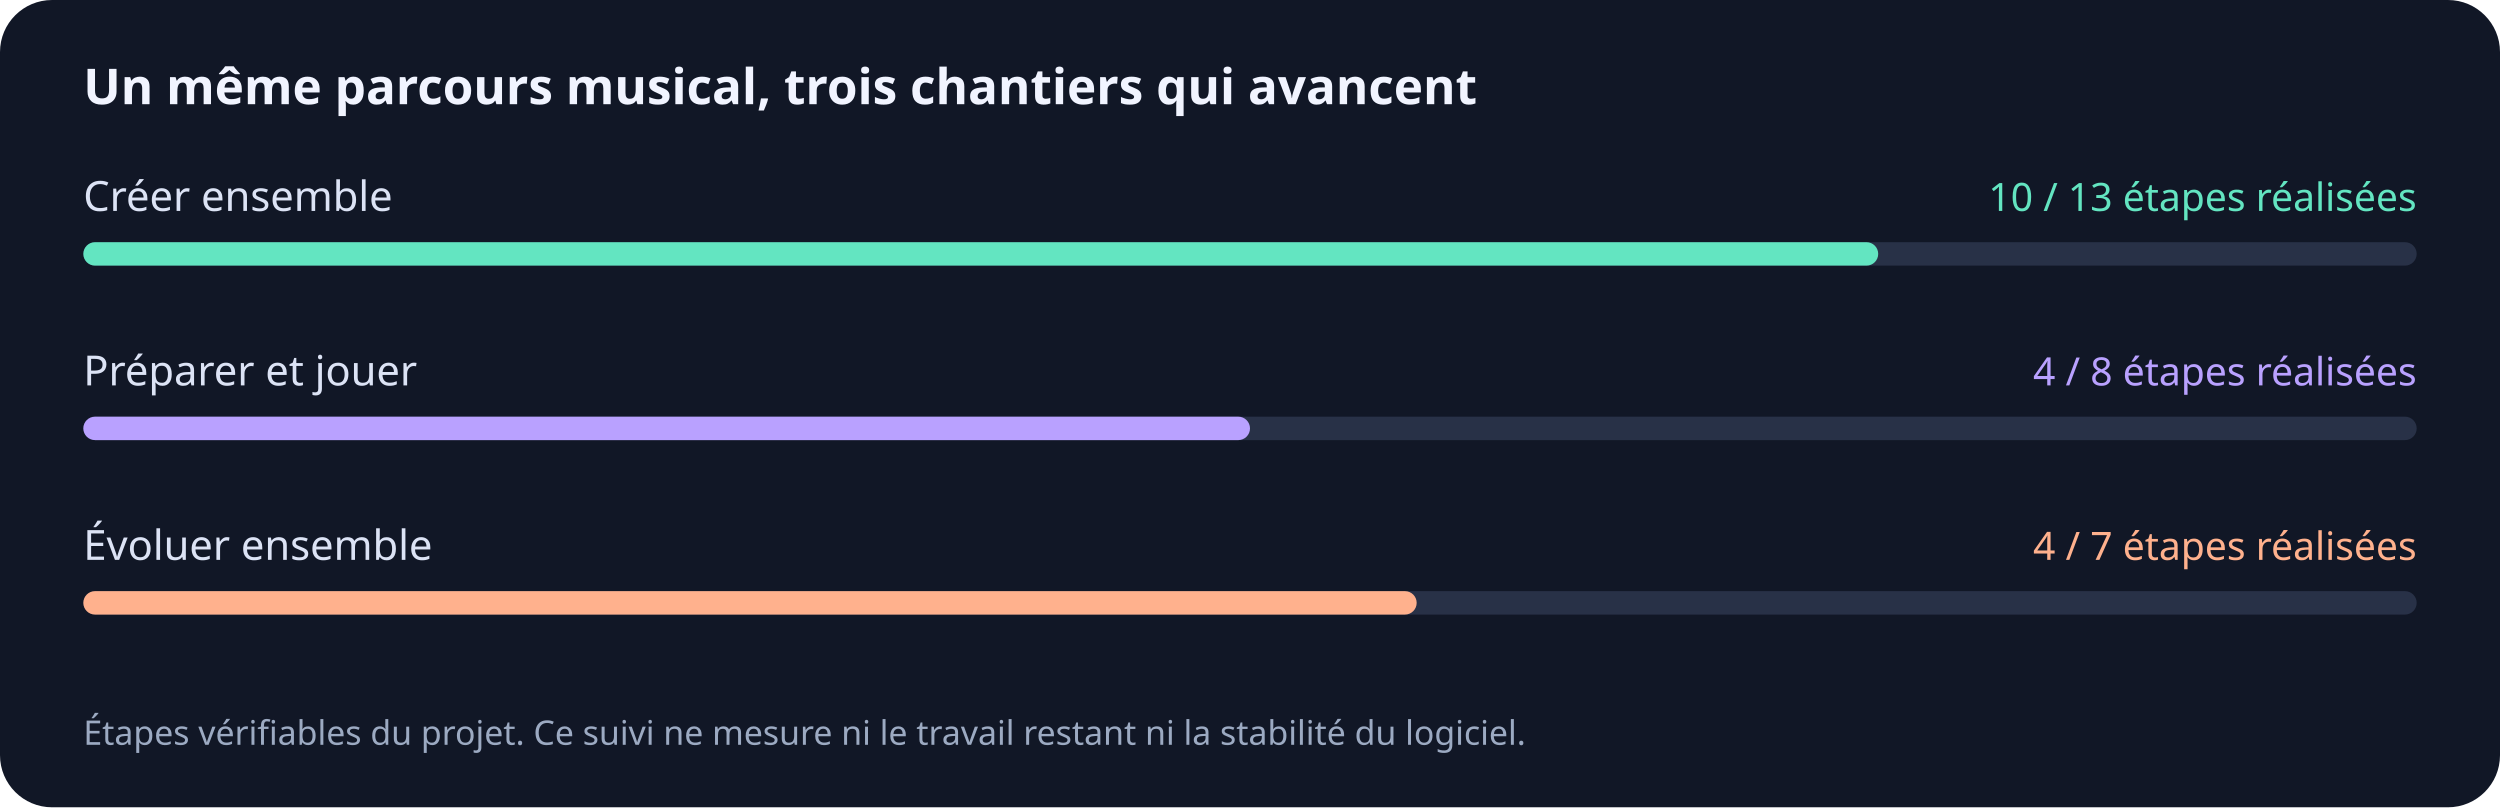
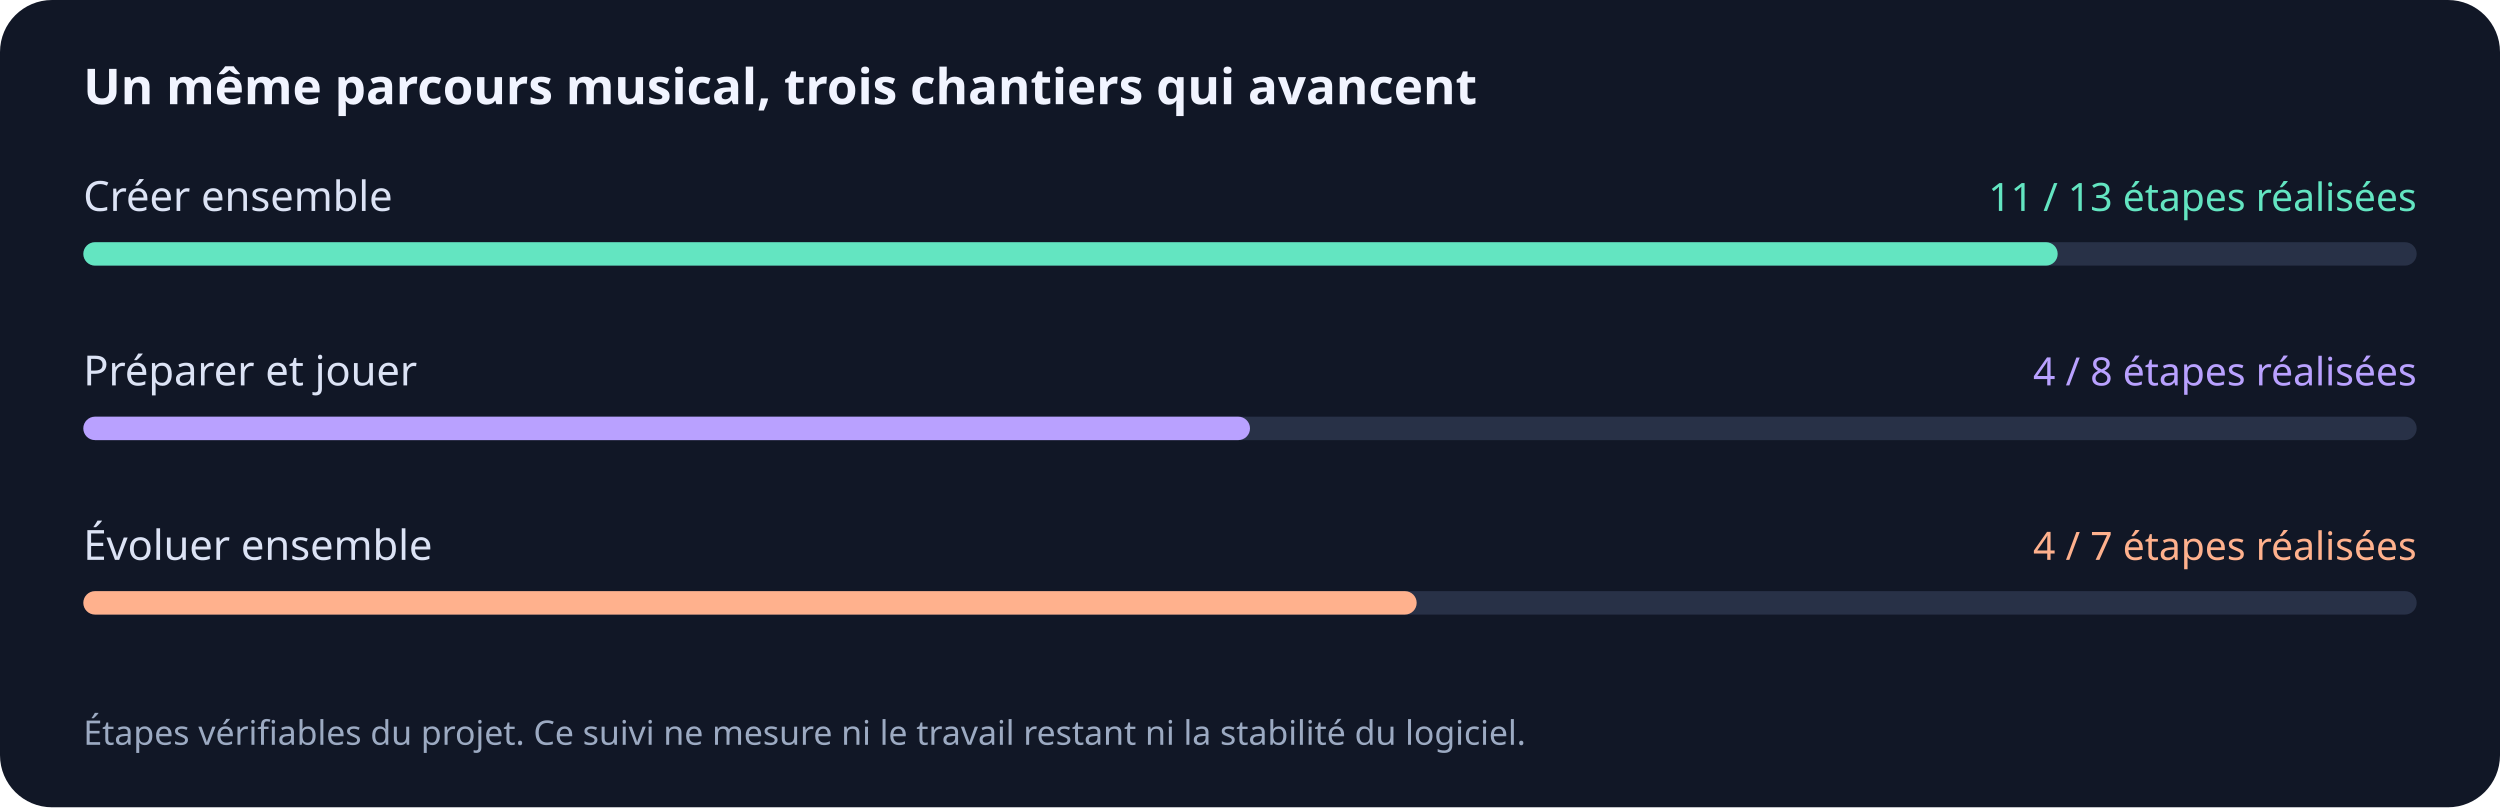
<svg xmlns="http://www.w3.org/2000/svg" width="960" height="310" viewBox="0 0 960 310" role="img" aria-label="Fork acceptance milestones">
  <rect width="960" height="310" rx="20" fill="#111726" />
  <g font-family="system-ui, sans-serif">
    <text x="32" y="40" fill="#f1f4ff" font-size="19" font-weight="700">Un même parcours musical, trois chantiers qui avancent</text>
    <text x="32" y="81" fill="#dce3f5" font-size="16">Créer ensemble</text>
-     <text x="928" y="81" text-anchor="end" fill="#63e5c1" font-size="15">10 / 13 étapes réalisées</text>
+     <text x="928" y="81" text-anchor="end" fill="#63e5c1" font-size="15">11 / 13 étapes réalisées</text>
    <rect x="32" y="93" width="896" height="9" rx="4.5" fill="#283147" />
-     <rect x="32" y="93" width="689.23" height="9" rx="4.5" fill="#63e5c1" />
+     <rect x="32" y="93" width="758.15" height="9" rx="4.5" fill="#63e5c1" />
    <text x="32" y="148" fill="#dce3f5" font-size="16">Préparer et jouer</text>
    <text x="928" y="148" text-anchor="end" fill="#b9a1ff" font-size="15">4 / 8 étapes réalisées</text>
    <rect x="32" y="160" width="896" height="9" rx="4.5" fill="#283147" />
    <rect x="32" y="160" width="448.00" height="9" rx="4.5" fill="#b9a1ff" />
    <text x="32" y="215" fill="#dce3f5" font-size="16">Évoluer ensemble</text>
    <text x="928" y="215" text-anchor="end" fill="#ffb18d" font-size="15">4 / 7 étapes réalisées</text>
    <rect x="32" y="227" width="896" height="9" rx="4.5" fill="#283147" />
    <rect x="32" y="227" width="512.00" height="9" rx="4.5" fill="#ffb18d" />
    <text x="32" y="286" fill="#9caac2" font-size="13">Étapes vérifiables du projet. Ce suivi ne mesure ni le travail restant ni la stabilité du logiciel.</text>
  </g>
</svg>
